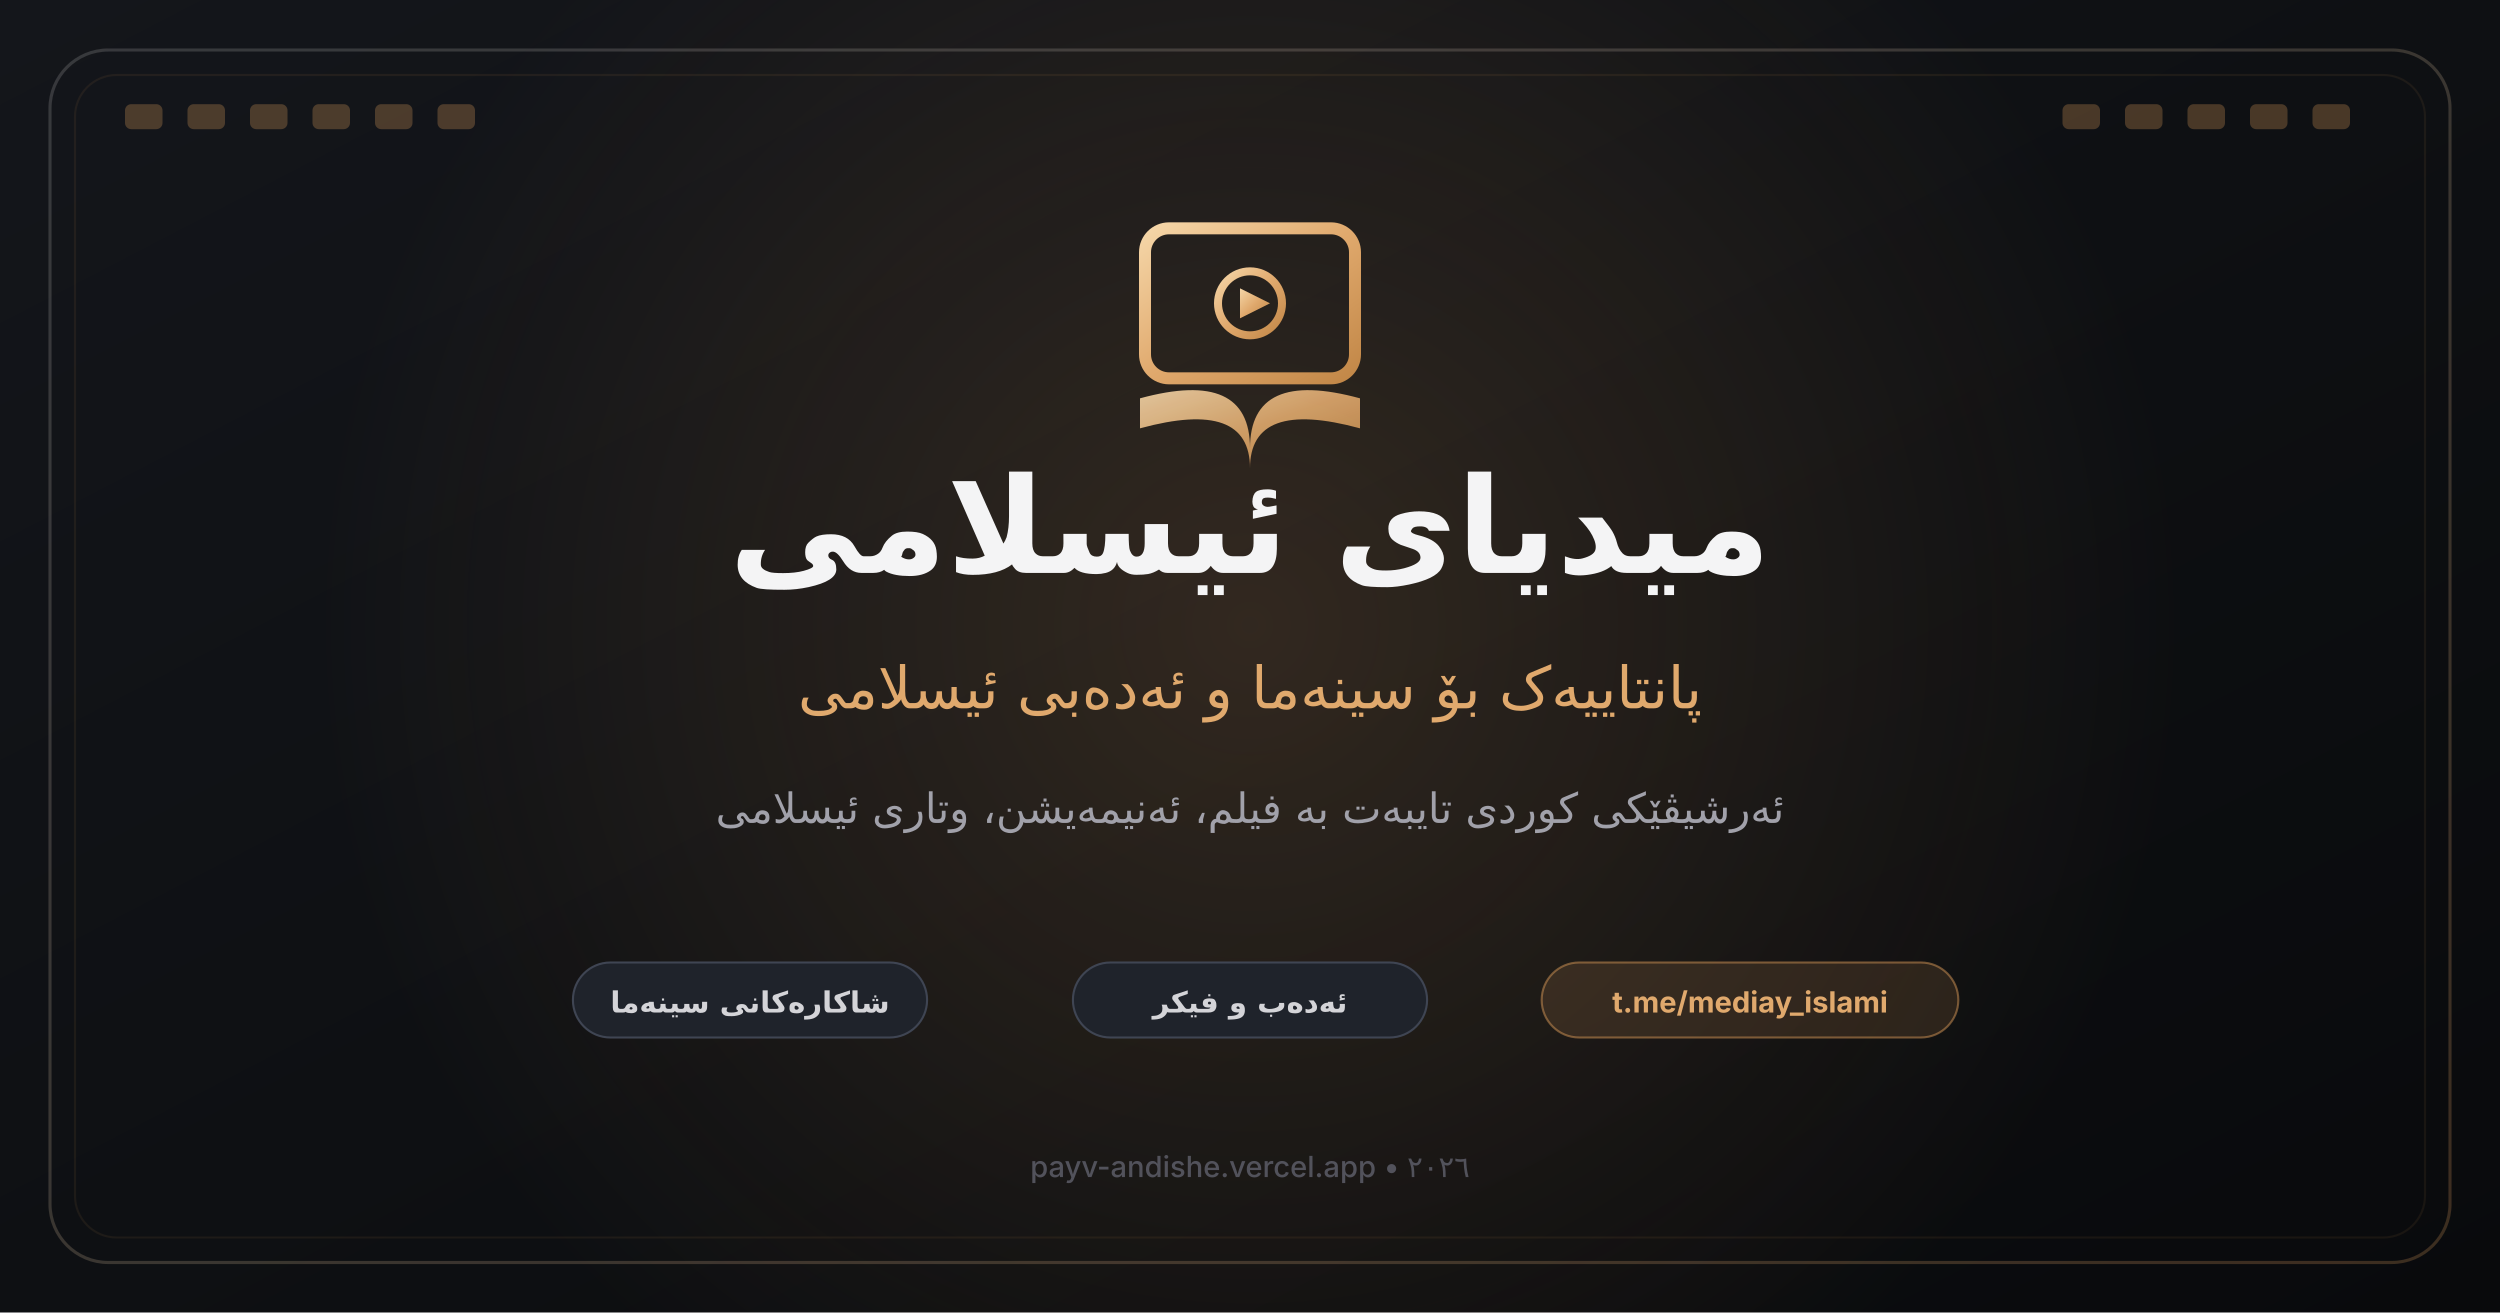
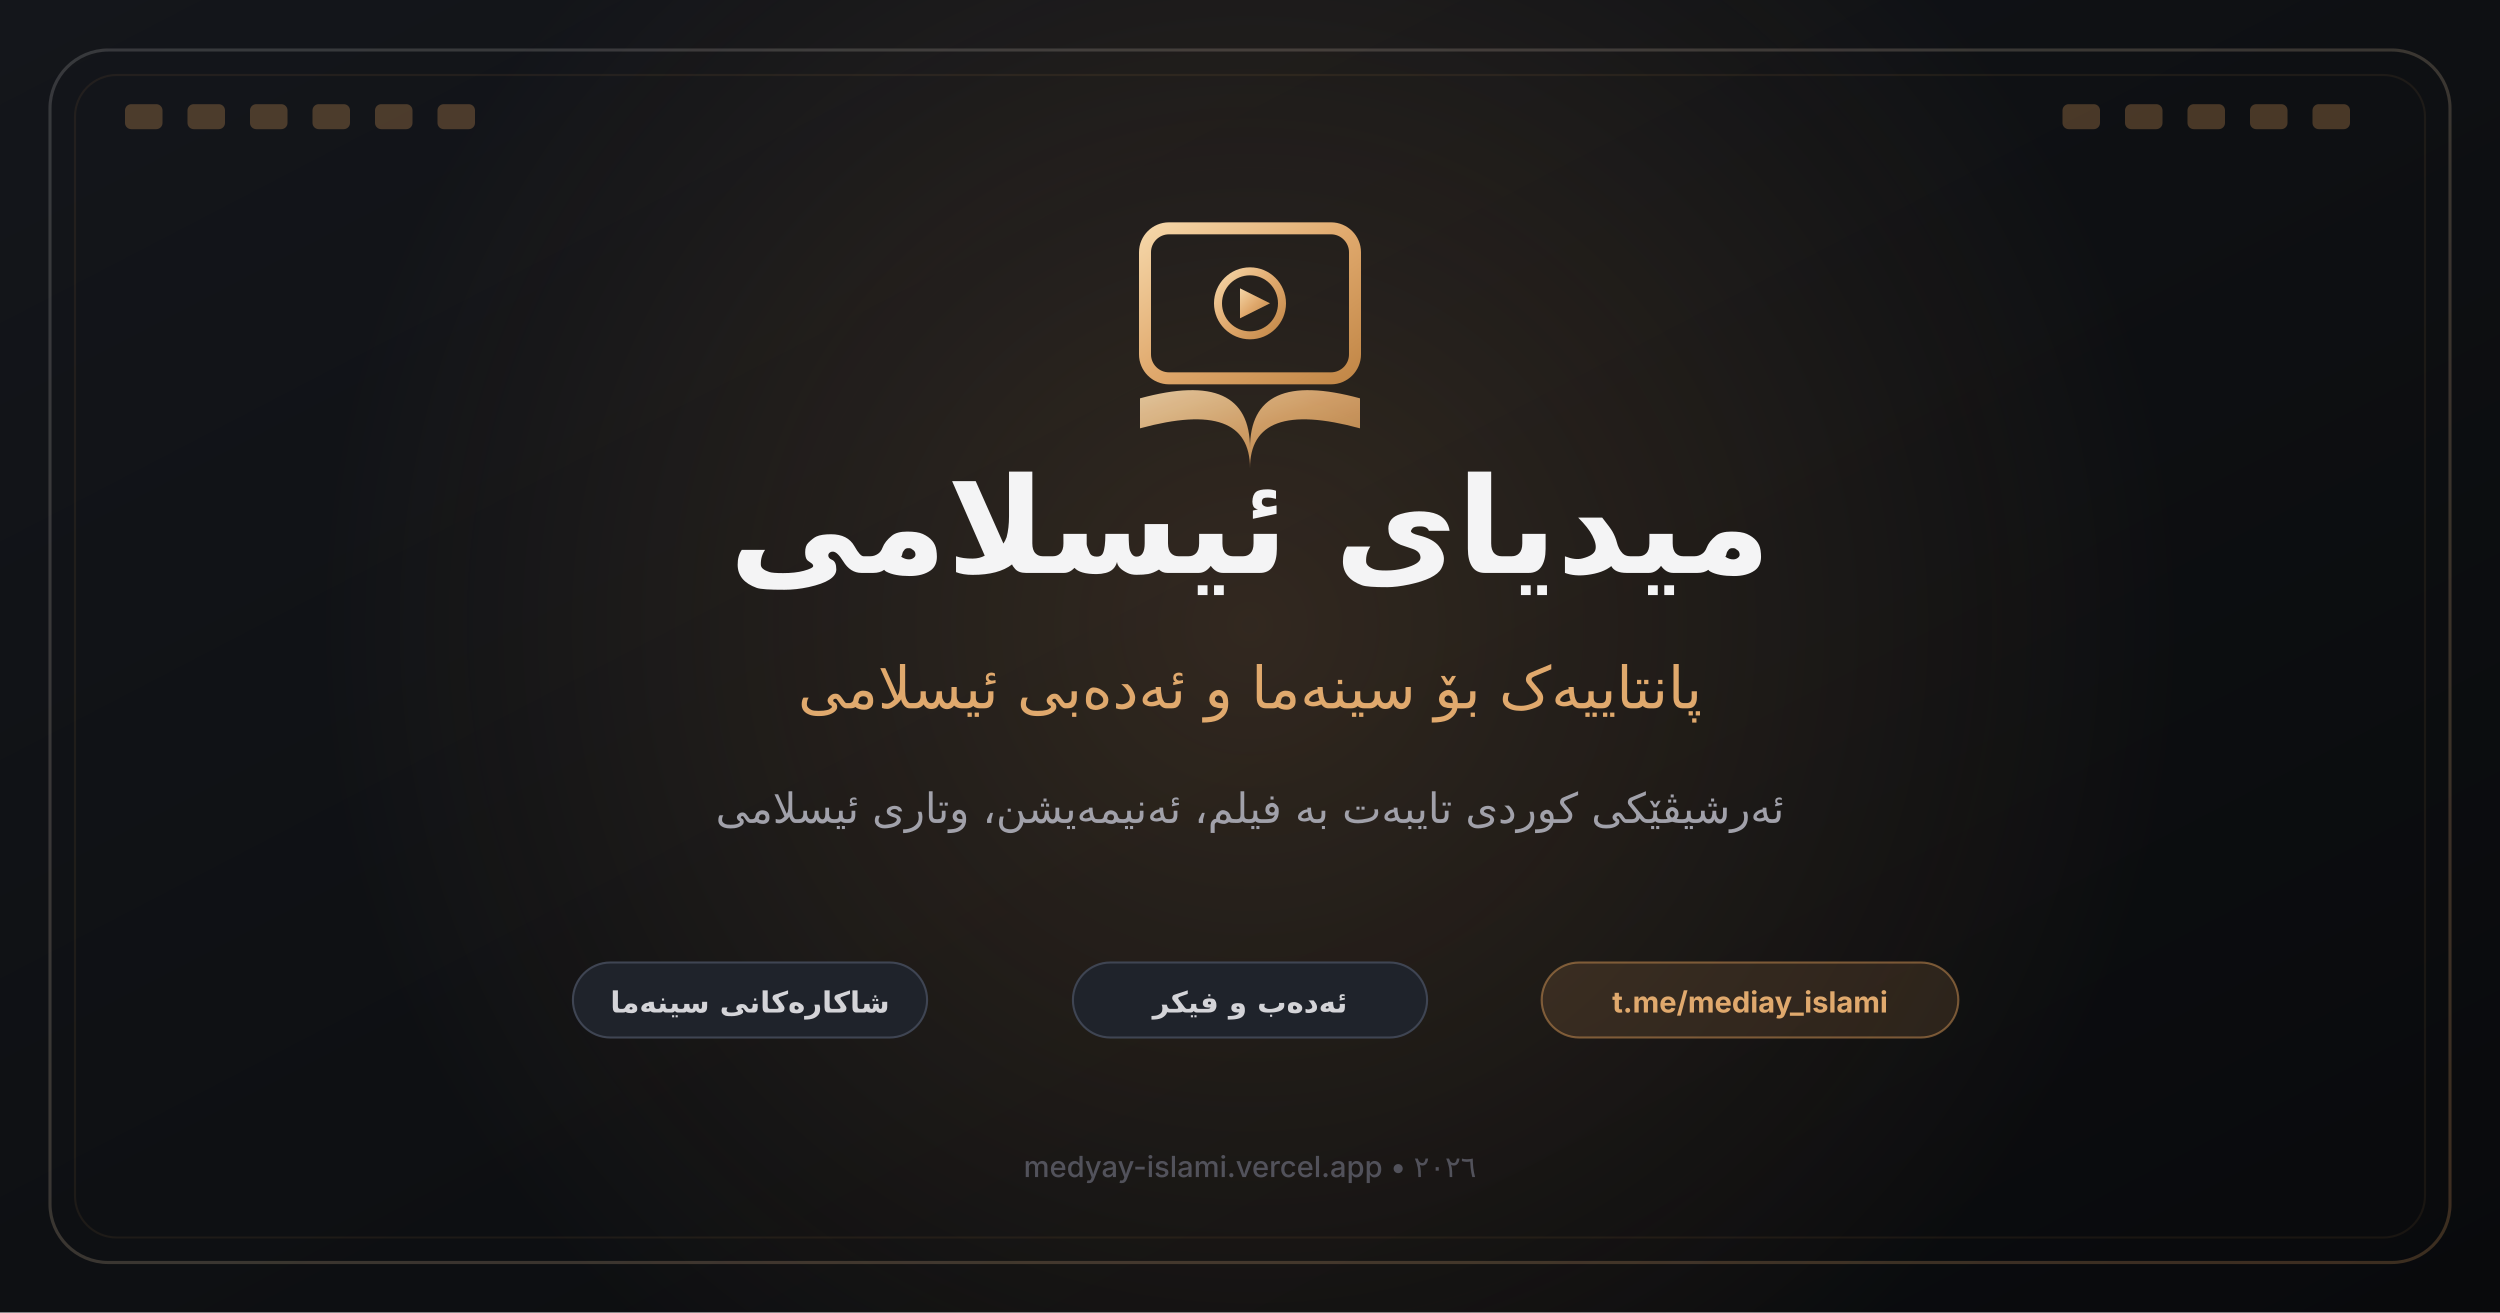
<svg xmlns="http://www.w3.org/2000/svg" viewBox="0 0 1200 630" width="1200" height="630">
  <defs>
    <linearGradient id="bg" x1="0%" y1="0%" x2="100%" y2="100%">
      <stop offset="0%" stop-color="#14161b" />
      <stop offset="50%" stop-color="#0e1013" />
      <stop offset="100%" stop-color="#090a0c" />
    </linearGradient>
    <radialGradient id="glow" cx="50%" cy="50%" r="50%">
      <stop offset="0%" stop-color="#d49757" stop-opacity="0.18" />
      <stop offset="100%" stop-color="#d49757" stop-opacity="0" />
    </radialGradient>
    <linearGradient id="gold" x1="0%" y1="0%" x2="100%" y2="100%">
      <stop offset="0%" stop-color="#f5d6a8" />
      <stop offset="50%" stop-color="#e0a96d" />
      <stop offset="100%" stop-color="#c28747" />
    </linearGradient>
    <linearGradient id="card-border" x1="0%" y1="0%" x2="100%" y2="100%">
      <stop offset="0%" stop-color="#ffffff" stop-opacity="0.15" />
      <stop offset="100%" stop-color="#d49757" stop-opacity="0.25" />
    </linearGradient>
  </defs>
  <rect width="1200" height="630" fill="url(#bg)" />
  <circle cx="600" cy="300" r="450" fill="url(#glow)" />
  <rect x="24" y="24" width="1152" height="582" rx="28" fill="none" stroke="url(#card-border)" stroke-width="1.5" />
  <rect x="36" y="36" width="1128" height="558" rx="20" fill="none" stroke="#d49757" stroke-opacity="0.08" stroke-width="1" />
  <g opacity="0.3" fill="#d49757">
    <rect x="60" y="50" width="18" height="12" rx="3" />
    <rect x="90" y="50" width="18" height="12" rx="3" />
    <rect x="120" y="50" width="18" height="12" rx="3" />
    <rect x="150" y="50" width="18" height="12" rx="3" />
    <rect x="180" y="50" width="18" height="12" rx="3" />
    <rect x="210" y="50" width="18" height="12" rx="3" />
    <rect x="990" y="50" width="18" height="12" rx="3" />
    <rect x="1020" y="50" width="18" height="12" rx="3" />
    <rect x="1050" y="50" width="18" height="12" rx="3" />
    <rect x="1080" y="50" width="18" height="12" rx="3" />
    <rect x="1110" y="50" width="18" height="12" rx="3" />
  </g>
  <g transform="translate(540, 100) scale(0.48)">
    <rect x="20" y="20" width="210" height="150" rx="24" fill="none" stroke="url(#gold)" stroke-width="12" />
    <circle cx="125" cy="95" r="32" fill="none" stroke="url(#gold)" stroke-width="8" />
    <polygon points="115,80 115,110 145,95" fill="url(#gold)" />
    <path d="M 15 190 Q 125 160 125 240 Q 125 160 235 190 L 235 220 Q 125 190 125 260 Q 125 190 15 220 Z" fill="url(#gold)" opacity="0.9" />
  </g>
  <text x="600" y="275" font-family="system-ui, -apple-system, sans-serif" font-size="64" font-weight="800" fill="#f4f4f5" text-anchor="middle" letter-spacing="0">
    میدیای ئیسلامی
  </text>
  <text x="600" y="340" font-family="system-ui, -apple-system, sans-serif" font-size="28" font-weight="500" fill="#e0a96d" text-anchor="middle">
    پانتاییەک بۆ سینەما و ئەدەبی ئیسلامی
  </text>
  <text x="600" y="395" font-family="system-ui, -apple-system, sans-serif" font-size="20" font-weight="400" fill="#a1a1aa" text-anchor="middle">
    ئەرشیڤێکی کوردی تایبەت بە فیلم، ئەنیمەیشن، وتاری ئیسلامی
  </text>
  <g transform="translate(600, 480)">
    <g transform="translate(-240, 0)">
      <rect x="-85" y="-18" width="170" height="36" rx="18" fill="#1f232b" stroke="#3f4553" stroke-width="1" />
      <text x="0" y="6" font-family="system-ui, -apple-system, sans-serif" font-size="14" font-weight="600" fill="#d4d4d8" text-anchor="middle">
        شاکارەکانی سینەما
      </text>
    </g>
    <g transform="translate(0, 0)">
      <rect x="-85" y="-18" width="170" height="36" rx="18" fill="#1f232b" stroke="#3f4553" stroke-width="1" />
      <text x="0" y="6" font-family="system-ui, -apple-system, sans-serif" font-size="14" font-weight="600" fill="#d4d4d8" text-anchor="middle">
        ئەدەب و فیکر
      </text>
    </g>
    <g transform="translate(240, 0)">
      <rect x="-100" y="-18" width="200" height="36" rx="18" fill="#d49757" fill-opacity="0.15" stroke="#d49757" stroke-width="1" stroke-opacity="0.5" />
      <text x="0" y="6" font-family="system-ui, -apple-system, sans-serif" font-size="14" font-weight="700" fill="#e0a96d" text-anchor="middle">
        t.me/mediay_islami
      </text>
    </g>
  </g>
  <text x="600" y="565" font-family="system-ui, -apple-system, sans-serif" font-size="14" font-weight="500" fill="#52525b" text-anchor="middle">
-     payv-andishe.vercel.app • ٢٠٢٦
+     medyay-islami.vercel.app • ٢٠٢٦
  </text>
</svg>
